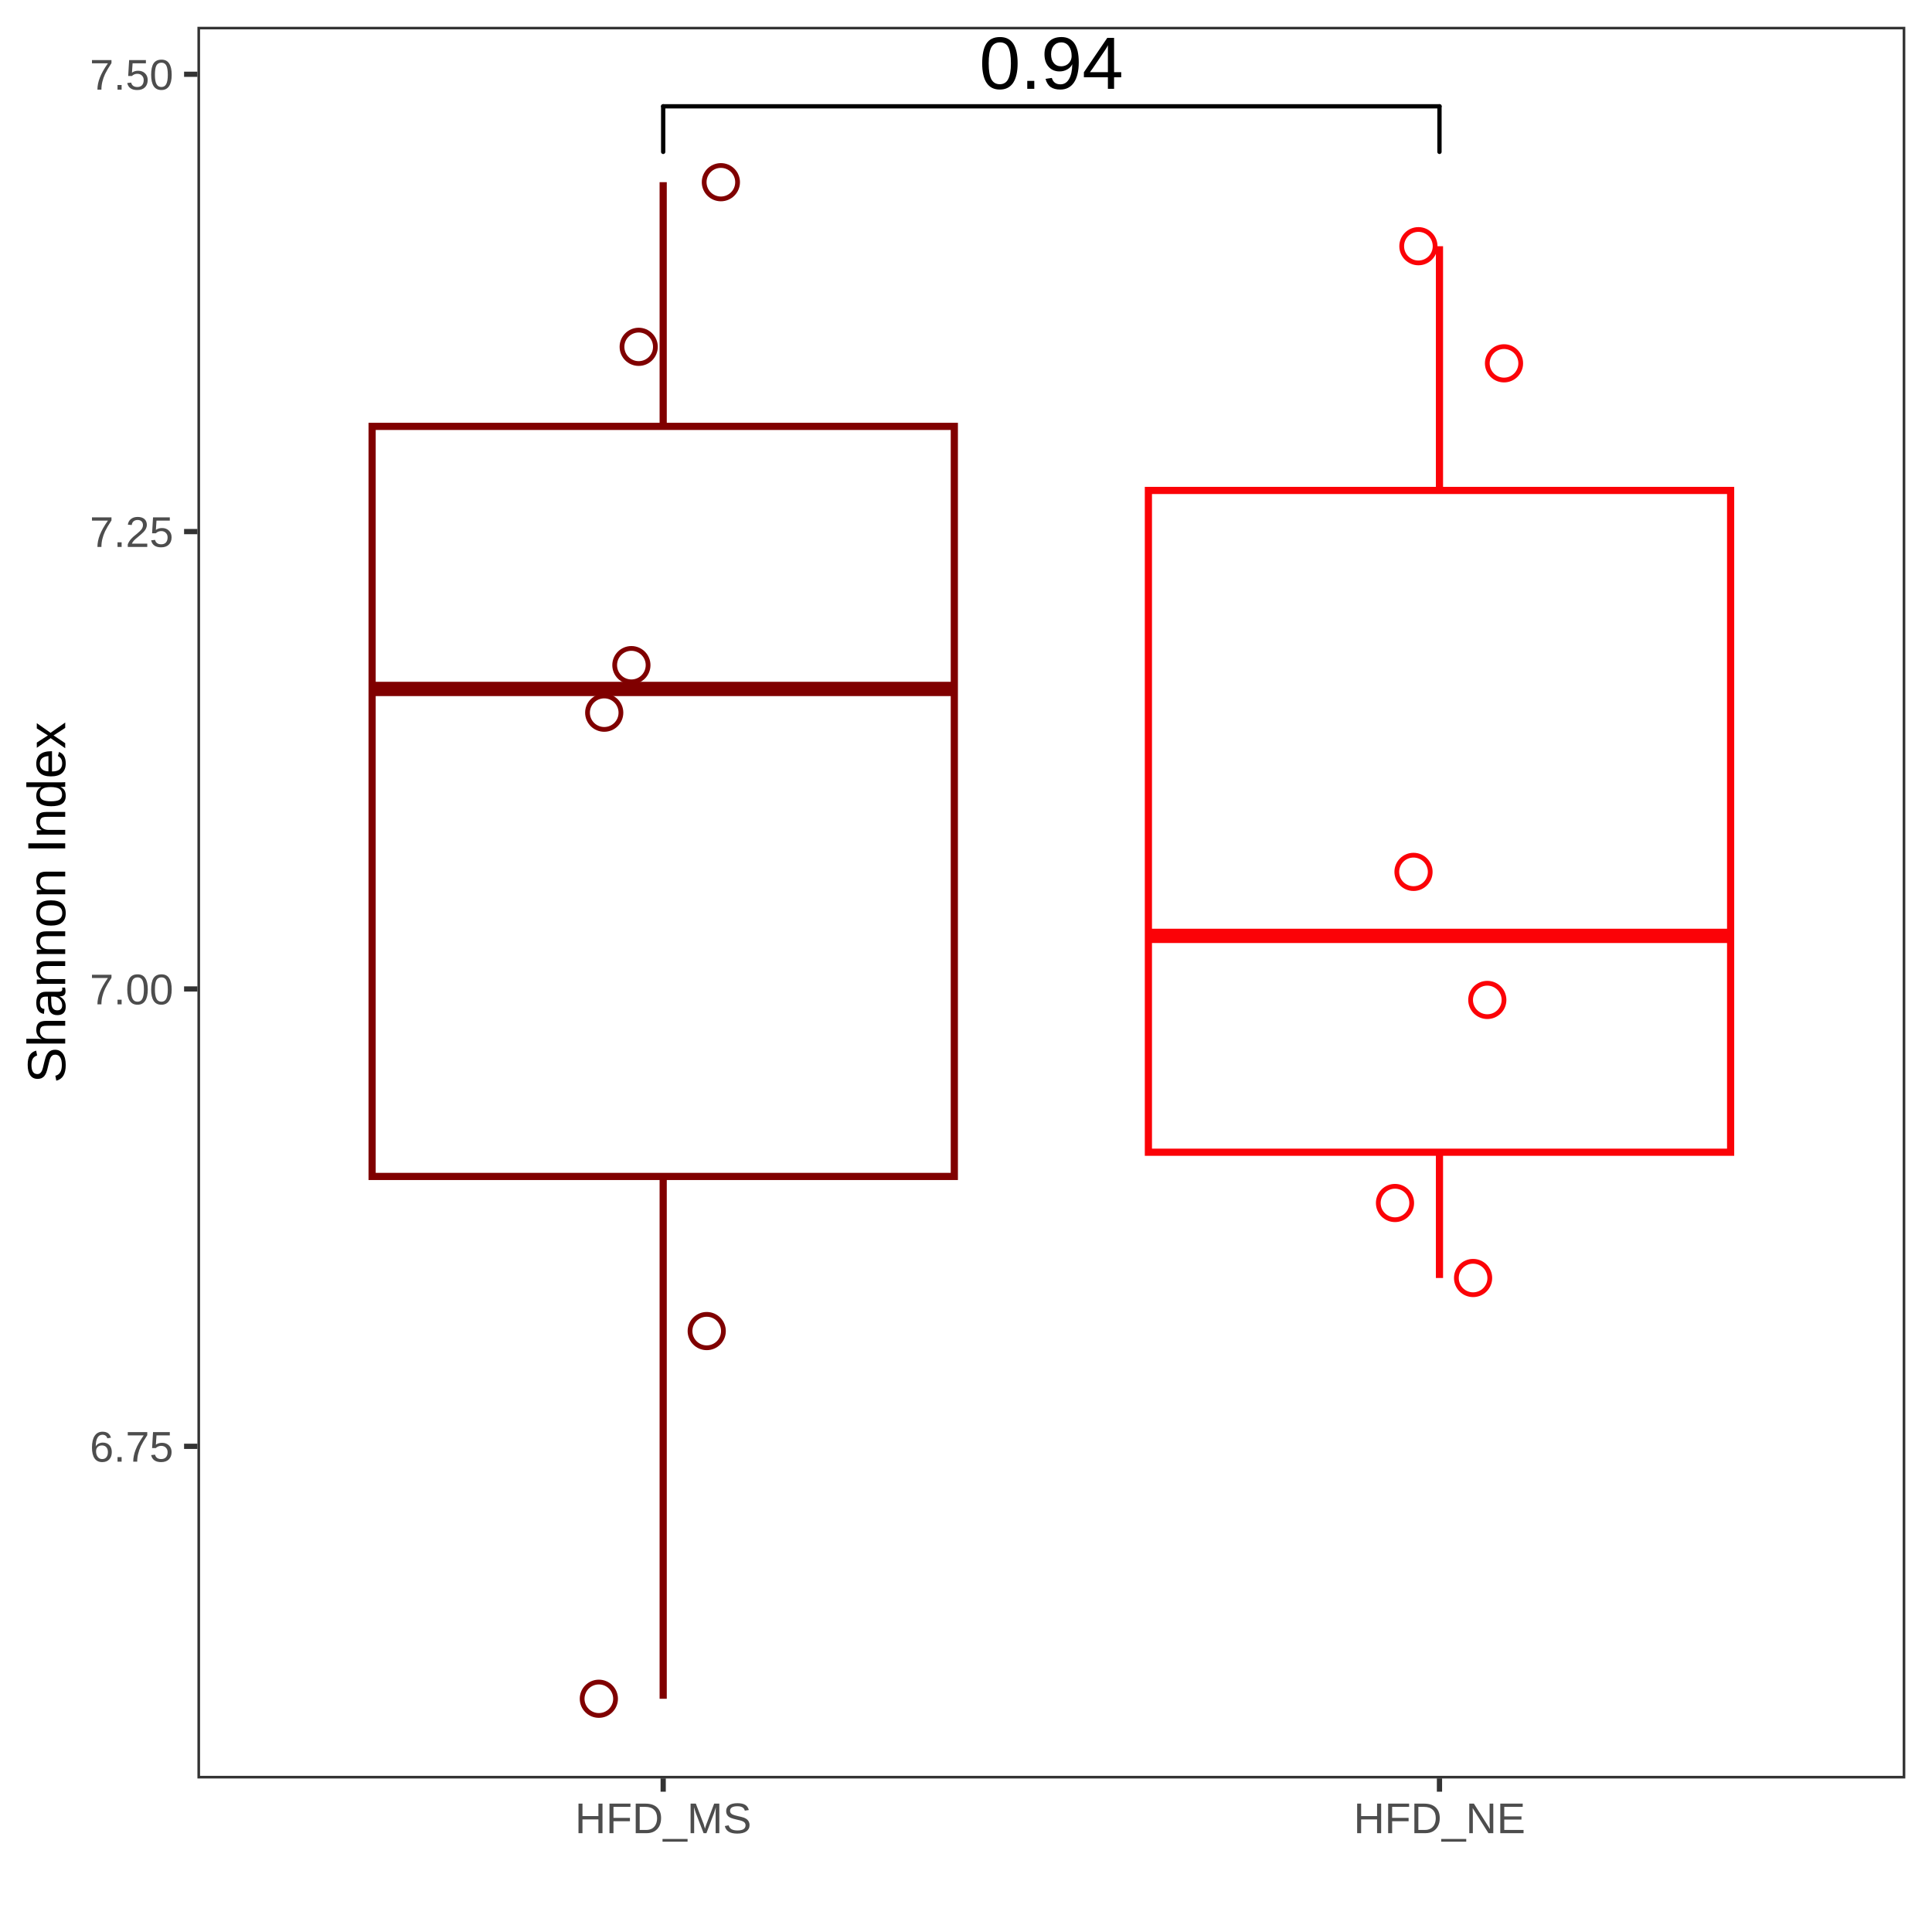
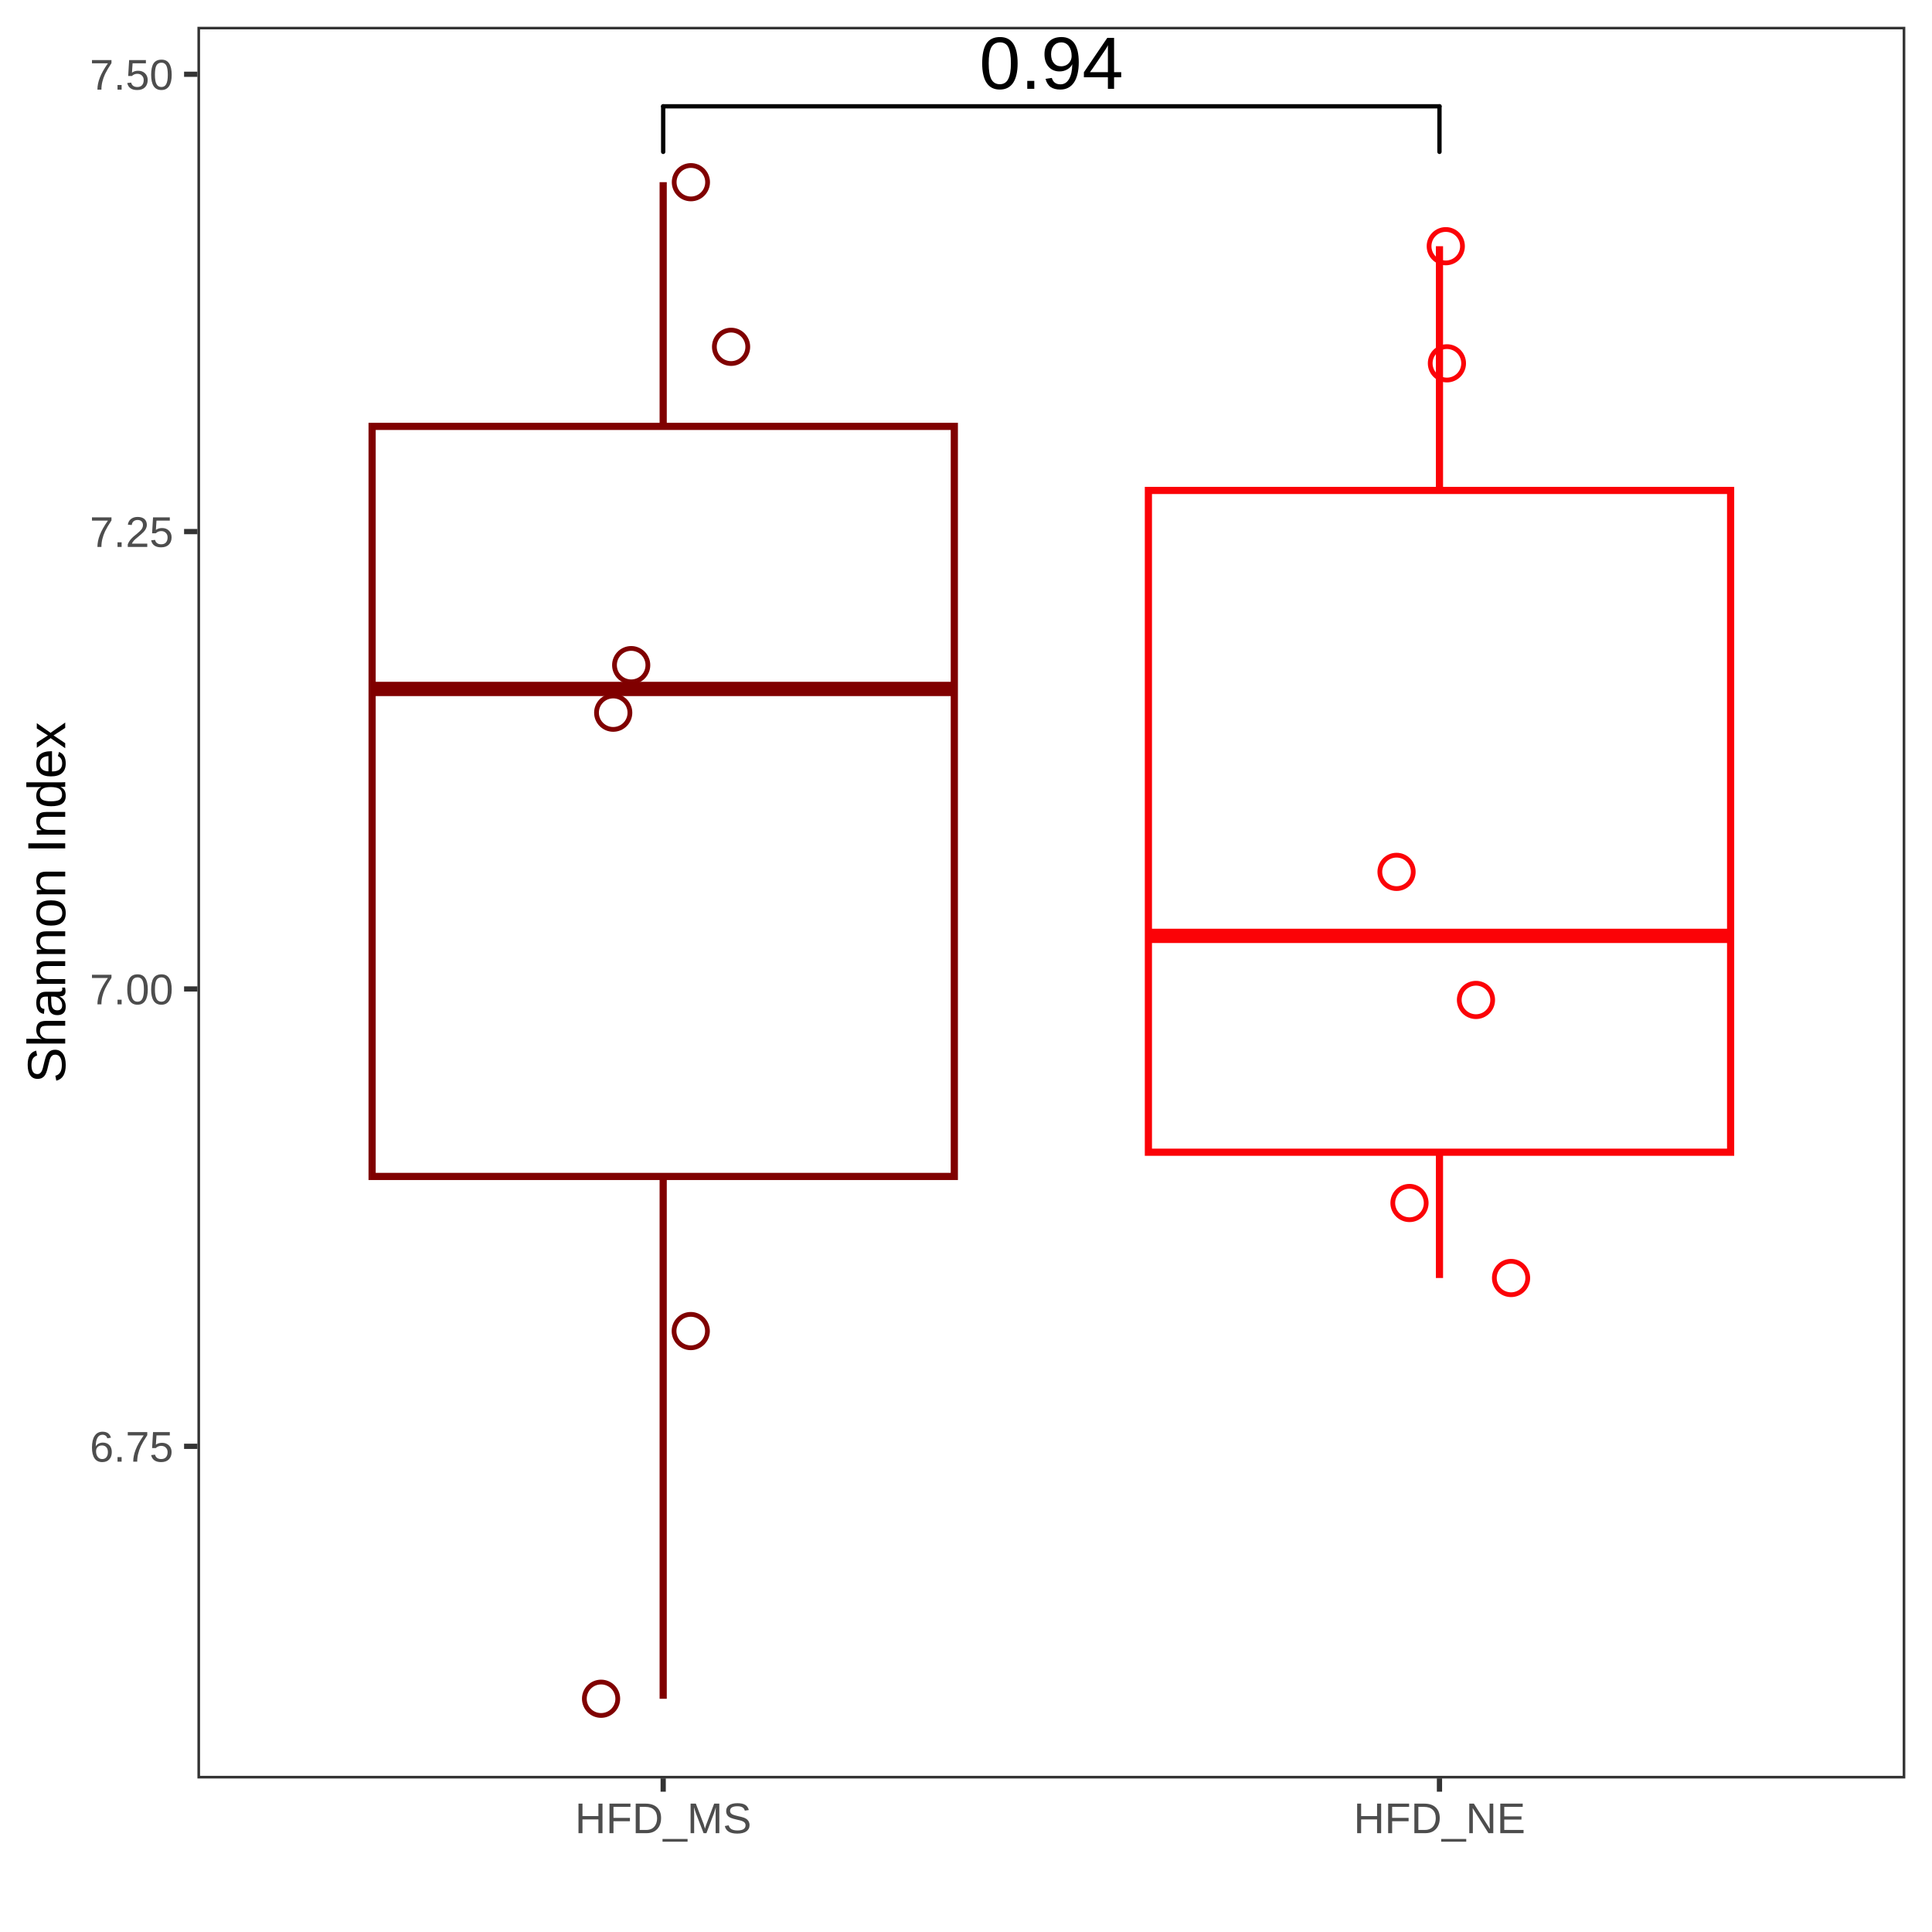
<svg xmlns="http://www.w3.org/2000/svg" class="svglite" width="288.00pt" height="288.00pt" viewBox="0 0 288.00 288.00">
  <defs>
    <style type="text/css">
    .svglite line, .svglite polyline, .svglite polygon, .svglite path, .svglite rect, .svglite circle {
      fill: none;
      stroke: #000000;
      stroke-linecap: round;
      stroke-linejoin: round;
      stroke-miterlimit: 10.00;
    }
    .svglite text {
      white-space: pre;
    }
  </style>
  </defs>
  <rect width="100%" height="100%" style="stroke: none; fill: #FFFFFF;" />
  <defs>
    <clipPath id="cpMC4wMHwyODguMDB8MC4wMHwyODguMDA=">
      <rect x="0.00" y="0.00" width="288.00" height="288.00" />
    </clipPath>
  </defs>
  <g clip-path="url(#cpMC4wMHwyODguMDB8MC4wMHwyODguMDA=)">
    <rect x="0.00" y="0.00" width="288.00" height="288.00" style="stroke-width: 0.78; stroke: #FFFFFF; fill: #FFFFFF;" />
  </g>
  <defs>
    <clipPath id="cpMjkuNDN8Mjg0LjAxfDMuOTl8MjY1LjEw">
      <rect x="29.43" y="3.99" width="254.59" height="261.12" />
    </clipPath>
  </defs>
  <g clip-path="url(#cpMjkuNDN8Mjg0LjAxfDMuOTl8MjY1LjEw)">
    <rect x="29.43" y="3.99" width="254.59" height="261.12" style="stroke-width: 0.78; stroke: none; fill: #FFFFFF;" />
    <line x1="98.86" y1="63.56" x2="98.86" y2="27.16" style="stroke-width: 1.07; stroke: #800000; stroke-linecap: butt;" />
    <line x1="98.86" y1="175.37" x2="98.86" y2="253.23" style="stroke-width: 1.07; stroke: #800000; stroke-linecap: butt;" />
    <polygon points="55.47,63.56 55.47,175.37 142.26,175.37 142.26,63.56 55.47,63.56 " style="stroke-width: 1.07; stroke: #800000; stroke-linecap: butt; stroke-linejoin: miter; fill: #FFFFFF;" />
    <line x1="55.47" y1="102.70" x2="142.26" y2="102.70" style="stroke-width: 2.13; stroke: #800000; stroke-linecap: butt; stroke-linejoin: miter;" />
    <line x1="214.58" y1="73.11" x2="214.58" y2="36.70" style="stroke-width: 1.07; stroke: #FB0207; stroke-linecap: butt;" />
    <line x1="214.58" y1="171.76" x2="214.58" y2="190.51" style="stroke-width: 1.07; stroke: #FB0207; stroke-linecap: butt;" />
    <polygon points="171.19,73.11 171.19,171.76 257.98,171.76 257.98,73.11 171.19,73.11 " style="stroke-width: 1.07; stroke: #FB0207; stroke-linecap: butt; stroke-linejoin: miter; fill: #FFFFFF;" />
    <line x1="171.19" y1="139.51" x2="257.98" y2="139.51" style="stroke-width: 2.13; stroke: #FB0207; stroke-linecap: butt; stroke-linejoin: miter;" />
-     <circle cx="95.21" cy="51.70" r="2.49" style="stroke-width: 0.71; stroke: #800000;" />
-     <circle cx="211.44" cy="36.70" r="2.49" style="stroke-width: 0.71; stroke: #FB0207;" />
-     <circle cx="94.12" cy="99.15" r="2.49" style="stroke-width: 0.71; stroke: #800000;" />
-     <circle cx="89.27" cy="253.23" r="2.49" style="stroke-width: 0.71; stroke: #800000;" />
-     <circle cx="107.46" cy="27.16" r="2.49" style="stroke-width: 0.71; stroke: #800000;" />
-     <circle cx="210.71" cy="129.97" r="2.49" style="stroke-width: 0.71; stroke: #FB0207;" />
-     <circle cx="219.59" cy="190.51" r="2.49" style="stroke-width: 0.71; stroke: #FB0207;" />
-     <circle cx="207.95" cy="179.33" r="2.49" style="stroke-width: 0.71; stroke: #FB0207;" />
-     <circle cx="224.20" cy="54.16" r="2.49" style="stroke-width: 0.71; stroke: #FB0207;" />
-     <circle cx="221.71" cy="149.06" r="2.49" style="stroke-width: 0.71; stroke: #FB0207;" />
-     <circle cx="105.35" cy="198.42" r="2.49" style="stroke-width: 0.71; stroke: #800000;" />
-     <circle cx="90.07" cy="106.24" r="2.49" style="stroke-width: 0.71; stroke: #800000;" />
+     <circle cx="108.98" cy="51.70" r="2.49" style="stroke-width: 0.71; stroke: #800000;" />
+     <circle cx="215.52" cy="36.70" r="2.49" style="stroke-width: 0.71; stroke: #FB0207;" />
+     <circle cx="94.09" cy="99.15" r="2.49" style="stroke-width: 0.71; stroke: #800000;" />
+     <circle cx="89.60" cy="253.23" r="2.49" style="stroke-width: 0.71; stroke: #800000;" />
+     <circle cx="102.99" cy="27.16" r="2.49" style="stroke-width: 0.71; stroke: #800000;" />
+     <circle cx="208.18" cy="129.97" r="2.49" style="stroke-width: 0.71; stroke: #FB0207;" />
+     <circle cx="225.25" cy="190.51" r="2.49" style="stroke-width: 0.71; stroke: #FB0207;" />
+     <circle cx="210.11" cy="179.33" r="2.49" style="stroke-width: 0.71; stroke: #FB0207;" />
+     <circle cx="215.69" cy="54.16" r="2.49" style="stroke-width: 0.71; stroke: #FB0207;" />
+     <circle cx="220.02" cy="149.06" r="2.49" style="stroke-width: 0.71; stroke: #FB0207;" />
+     <circle cx="102.97" cy="198.42" r="2.49" style="stroke-width: 0.71; stroke: #800000;" />
+     <circle cx="91.41" cy="106.24" r="2.49" style="stroke-width: 0.71; stroke: #800000;" />
    <text x="156.72" y="13.24" text-anchor="middle" style="font-size: 11.04px; font-family: &quot;Arial&quot;;" textLength="21.47px" lengthAdjust="spacingAndGlyphs">0.94</text>
    <line x1="98.86" y1="22.64" x2="98.86" y2="15.85" style="stroke-width: 0.64;" />
    <line x1="98.86" y1="15.85" x2="214.58" y2="15.85" style="stroke-width: 0.64;" />
    <line x1="214.58" y1="15.85" x2="214.58" y2="22.64" style="stroke-width: 0.64;" />
    <rect x="29.43" y="3.99" width="254.59" height="261.12" style="stroke-width: 0.78; stroke: #333333;" />
  </g>
  <g clip-path="url(#cpMC4wMHwyODguMDB8MC4wMHwyODguMDA=)">
    <text x="25.84" y="217.89" text-anchor="end" style="font-size: 6.40px;fill: #4D4D4D; font-family: &quot;Arial&quot;;" textLength="12.45px" lengthAdjust="spacingAndGlyphs">6.75</text>
    <text x="25.84" y="149.71" text-anchor="end" style="font-size: 6.40px;fill: #4D4D4D; font-family: &quot;Arial&quot;;" textLength="12.45px" lengthAdjust="spacingAndGlyphs">7.00</text>
    <text x="25.84" y="81.53" text-anchor="end" style="font-size: 6.40px;fill: #4D4D4D; font-family: &quot;Arial&quot;;" textLength="12.45px" lengthAdjust="spacingAndGlyphs">7.25</text>
    <text x="25.84" y="13.36" text-anchor="end" style="font-size: 6.40px;fill: #4D4D4D; font-family: &quot;Arial&quot;;" textLength="12.45px" lengthAdjust="spacingAndGlyphs">7.50</text>
    <polyline points="27.44,215.60 29.43,215.60 " style="stroke-width: 0.78; stroke: #333333; stroke-linecap: butt;" />
    <polyline points="27.44,147.42 29.43,147.42 " style="stroke-width: 0.78; stroke: #333333; stroke-linecap: butt;" />
    <polyline points="27.44,79.24 29.43,79.24 " style="stroke-width: 0.78; stroke: #333333; stroke-linecap: butt;" />
    <polyline points="27.44,11.07 29.43,11.07 " style="stroke-width: 0.78; stroke: #333333; stroke-linecap: butt;" />
    <polyline points="98.86,267.09 98.86,265.10 " style="stroke-width: 0.78; stroke: #333333; stroke-linecap: butt;" />
    <polyline points="214.58,267.09 214.58,265.10 " style="stroke-width: 0.78; stroke: #333333; stroke-linecap: butt;" />
    <text x="98.86" y="273.27" text-anchor="middle" style="font-size: 6.40px;fill: #4D4D4D; font-family: &quot;Arial&quot;;" textLength="26.28px" lengthAdjust="spacingAndGlyphs">HFD_MS</text>
    <text x="214.58" y="273.27" text-anchor="middle" style="font-size: 6.40px;fill: #4D4D4D; font-family: &quot;Arial&quot;;" textLength="25.57px" lengthAdjust="spacingAndGlyphs">HFD_NE</text>
    <text transform="translate(9.72,134.54) rotate(-90)" text-anchor="middle" style="font-size: 8.00px; font-family: &quot;Arial&quot;;" textLength="53.83px" lengthAdjust="spacingAndGlyphs">Shannon Index</text>
  </g>
</svg>
